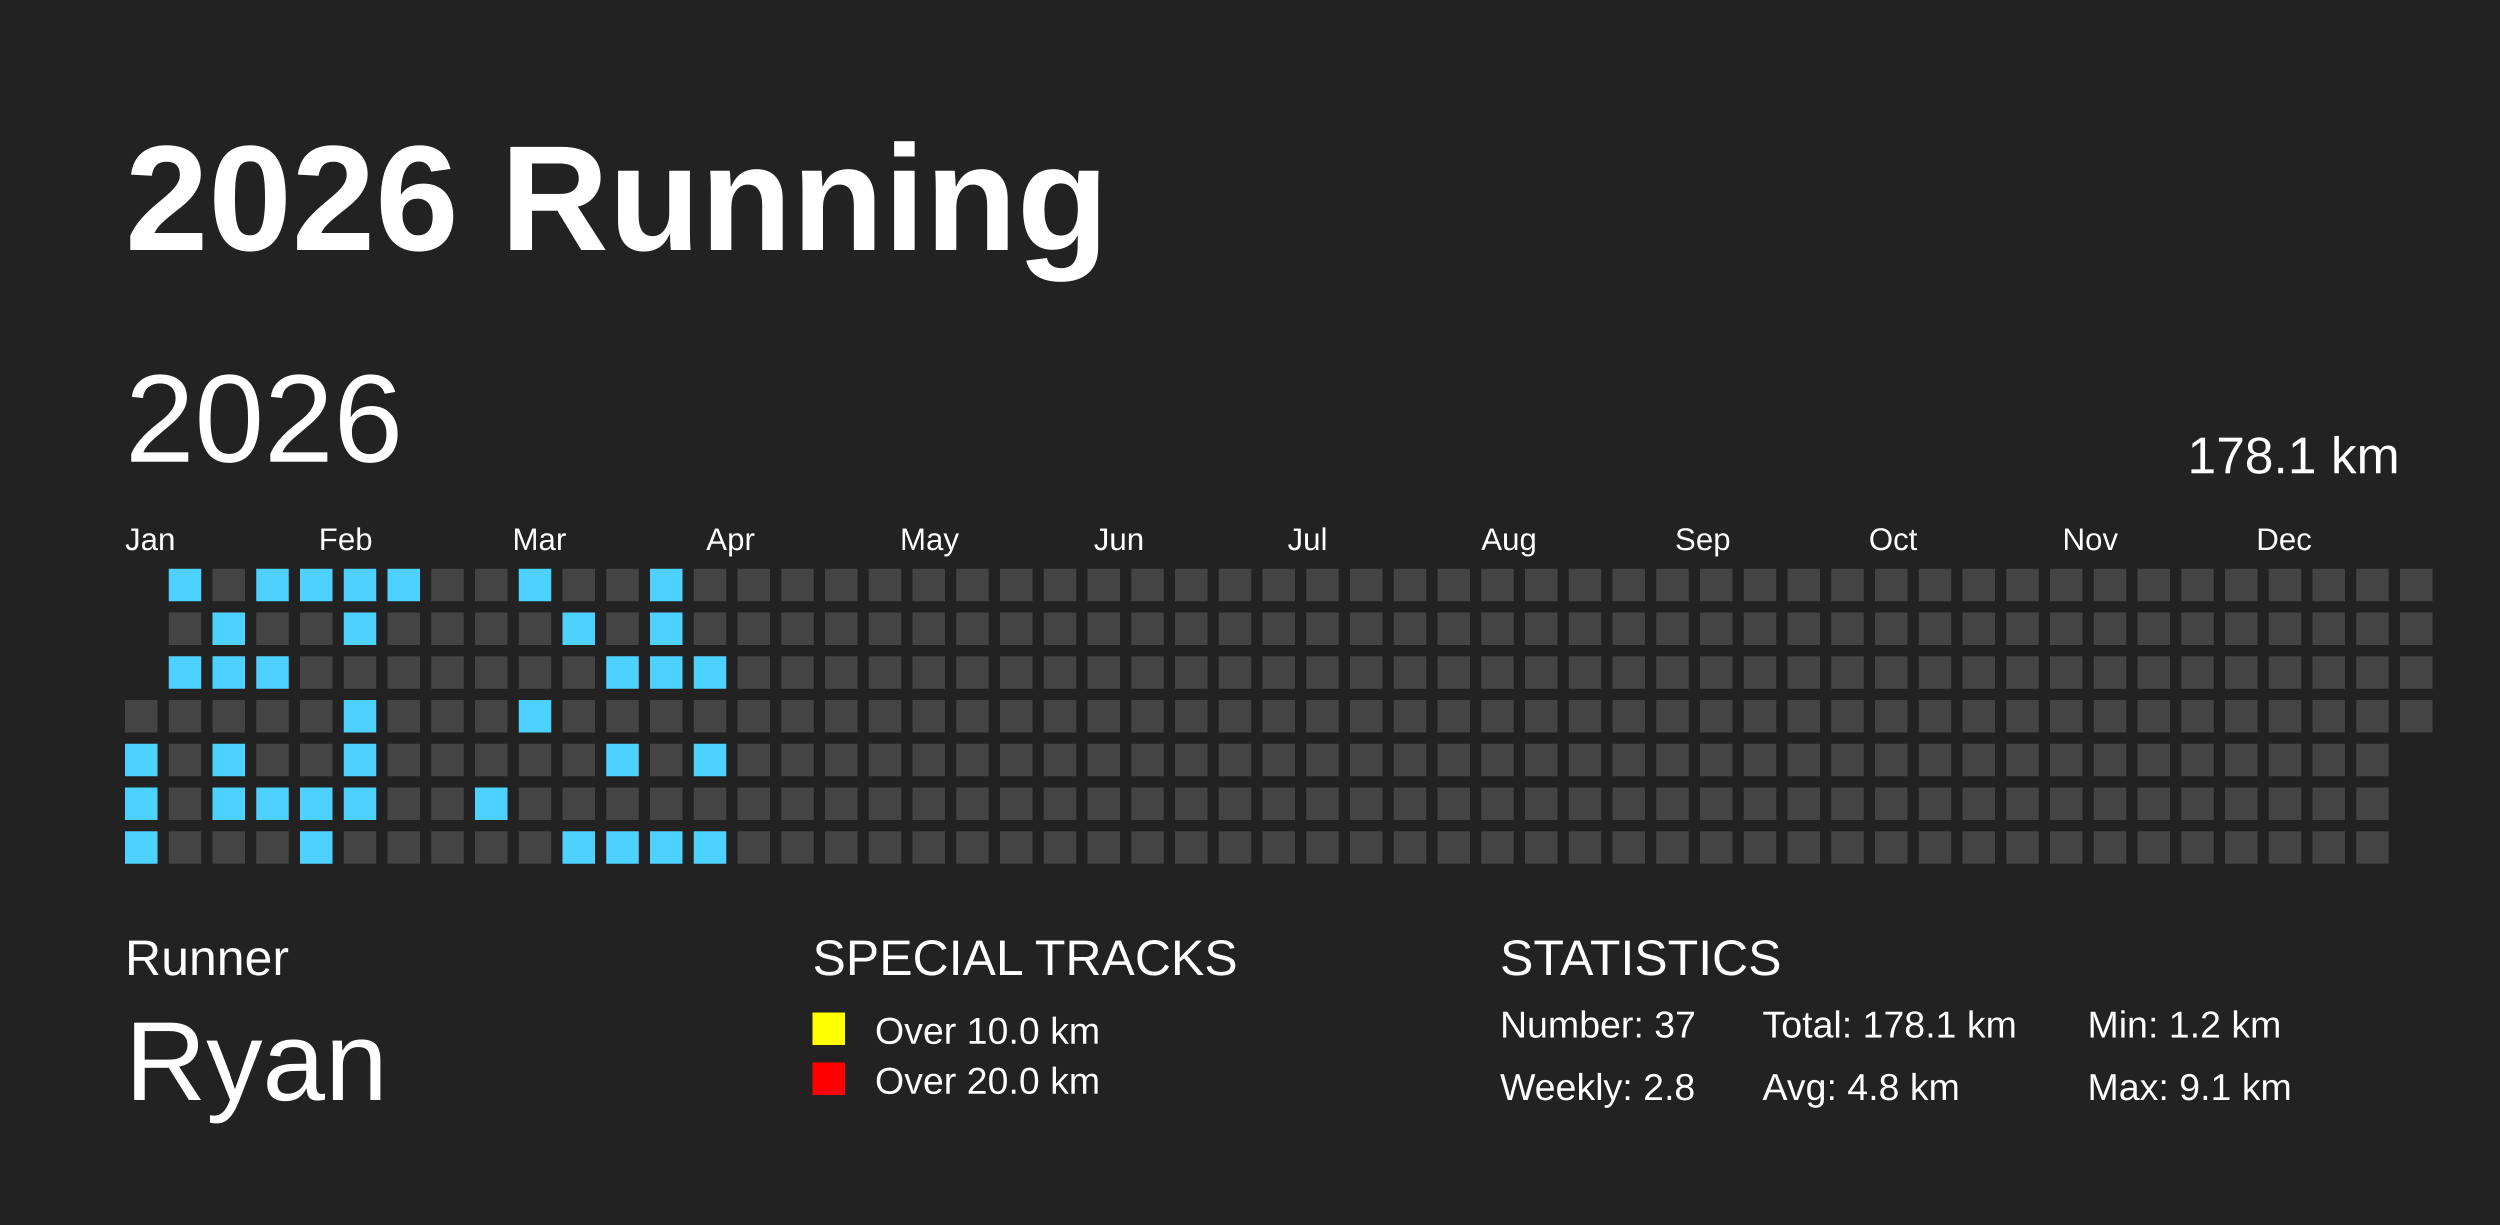
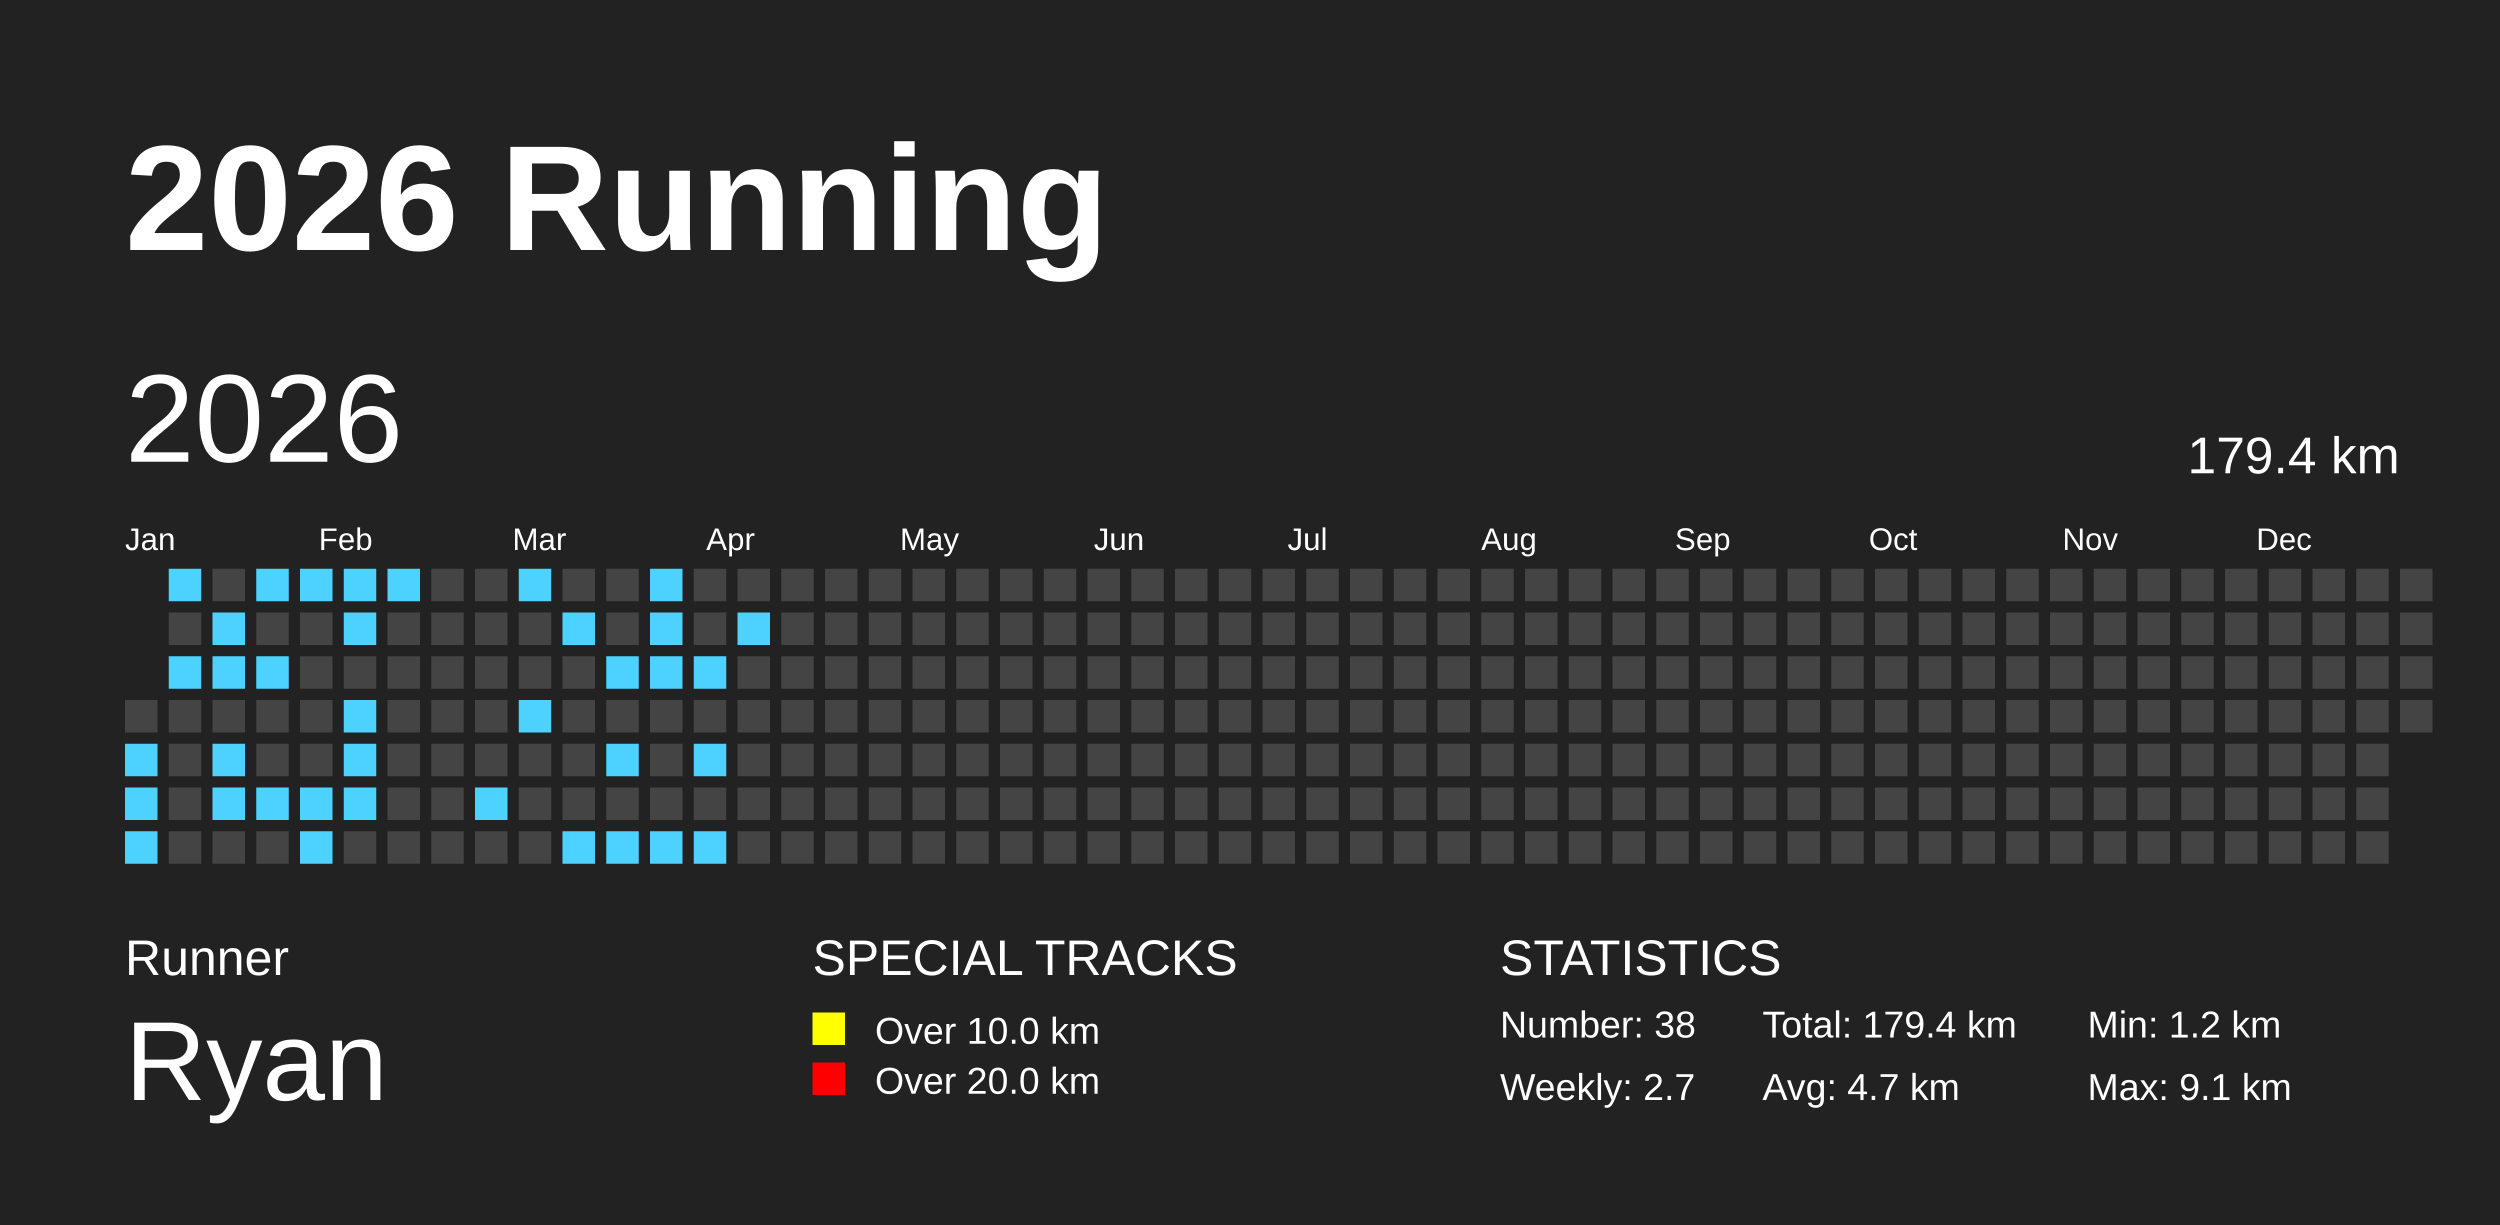
<svg xmlns="http://www.w3.org/2000/svg" baseProfile="full" height="98mm" version="1.1" viewBox="0,0,200,98" width="200mm">
  <defs />
  <rect fill="#222222" height="98" width="200" x="0" y="0" />
  <text fill="#FFFFFF" style="font-size:12px; font-family:Arial; font-weight:bold;" x="10" y="20">2026 Running</text>
  <text fill="#FFFFFF" style="font-size:4px; font-family:Arial" x="10" y="78">Runner</text>
  <text fill="#FFFFFF" style="font-size:9px; font-family:Arial" x="10" y="88">Ryan</text>
  <text fill="#FFFFFF" style="font-size:4px; font-family:Arial" x="65" y="78">SPECIAL TRACKS</text>
  <rect fill="yellow" height="2.6" width="2.6" x="65" y="81" />
  <text fill="#FFFFFF" style="font-size:3px; font-family:Arial" x="70" y="83.5">Over 10.0 km</text>
  <rect fill="red" height="2.6" width="2.6" x="65" y="85" />
  <text fill="#FFFFFF" style="font-size:3px; font-family:Arial" x="70" y="87.5">Over 20.0 km</text>
  <text fill="#FFFFFF" style="font-size:4px; font-family:Arial" x="120" y="78">STATISTICS</text>
-   <text fill="#FFFFFF" style="font-size:3px; font-family:Arial" x="120" y="83">Number: 37</text>
-   <text fill="#FFFFFF" style="font-size:3px; font-family:Arial" x="120" y="88">Weekly: 2.8</text>
-   <text fill="#FFFFFF" style="font-size:3px; font-family:Arial" x="141" y="83">Total: 178.1 km</text>
-   <text fill="#FFFFFF" style="font-size:3px; font-family:Arial" x="141" y="88">Avg: 4.8 km</text>
+   <text fill="#FFFFFF" style="font-size:3px; font-family:Arial" x="120" y="83">Number: 38</text>
+   <text fill="#FFFFFF" style="font-size:3px; font-family:Arial" x="120" y="88">Weekly: 2.7</text>
+   <text fill="#FFFFFF" style="font-size:3px; font-family:Arial" x="141" y="83">Total: 179.4 km</text>
+   <text fill="#FFFFFF" style="font-size:3px; font-family:Arial" x="141" y="88">Avg: 4.7 km</text>
  <text fill="#FFFFFF" style="font-size:3px; font-family:Arial" x="167" y="83">Min: 1.2 km</text>
  <text fill="#FFFFFF" style="font-size:3px; font-family:Arial" x="167" y="88">Max: 9.1 km</text>
  <text dominant-baseline="hanging" fill="#FFFFFF" style="font-size:10.0px; font-family:Arial;" x="10" y="30">2026</text>
-   <text dominant-baseline="hanging" fill="#FFFFFF" style="font-size:4.125px; font-family:Arial;" x="175" y="35">178.1 km</text>
+   <text dominant-baseline="hanging" fill="#FFFFFF" style="font-size:4.125px; font-family:Arial;" x="175" y="35">179.4 km</text>
  <text fill="#FFFFFF" style="font-size:2.5px; font-family:Arial" x="10.0" y="44">Jan</text>
  <text fill="#FFFFFF" style="font-size:2.5px; font-family:Arial" x="25.5" y="44">Feb</text>
  <text fill="#FFFFFF" style="font-size:2.5px; font-family:Arial" x="41.0" y="44">Mar</text>
  <text fill="#FFFFFF" style="font-size:2.5px; font-family:Arial" x="56.5" y="44">Apr</text>
  <text fill="#FFFFFF" style="font-size:2.5px; font-family:Arial" x="72.0" y="44">May</text>
  <text fill="#FFFFFF" style="font-size:2.5px; font-family:Arial" x="87.5" y="44">Jun</text>
  <text fill="#FFFFFF" style="font-size:2.5px; font-family:Arial" x="103.0" y="44">Jul</text>
  <text fill="#FFFFFF" style="font-size:2.5px; font-family:Arial" x="118.5" y="44">Aug</text>
  <text fill="#FFFFFF" style="font-size:2.5px; font-family:Arial" x="134.0" y="44">Sep</text>
  <text fill="#FFFFFF" style="font-size:2.5px; font-family:Arial" x="149.5" y="44">Oct</text>
  <text fill="#FFFFFF" style="font-size:2.5px; font-family:Arial" x="165.0" y="44">Nov</text>
  <text fill="#FFFFFF" style="font-size:2.5px; font-family:Arial" x="180.5" y="44">Dec</text>
  <rect fill="#444444" height="2.6" width="2.6" x="10.0" y="56.0" />
  <rect fill="#4DD2FF" height="2.6" width="2.6" x="10.0" y="59.5" />
  <rect fill="#4DD2FF" height="2.6" width="2.6" x="10.0" y="63.0" />
  <rect fill="#4DD2FF" height="2.6" width="2.6" x="10.0" y="66.5" />
  <rect fill="#4DD2FF" height="2.6" width="2.6" x="13.5" y="45.5" />
  <rect fill="#444444" height="2.6" width="2.6" x="13.5" y="49.0" />
  <rect fill="#4DD2FF" height="2.6" width="2.6" x="13.5" y="52.5" />
  <rect fill="#444444" height="2.6" width="2.6" x="13.5" y="56.0" />
  <rect fill="#444444" height="2.6" width="2.6" x="13.5" y="59.5" />
  <rect fill="#444444" height="2.6" width="2.6" x="13.5" y="63.0" />
  <rect fill="#444444" height="2.6" width="2.6" x="13.5" y="66.5" />
  <rect fill="#444444" height="2.6" width="2.6" x="17.0" y="45.5" />
  <rect fill="#4DD2FF" height="2.6" width="2.6" x="17.0" y="49.0" />
  <rect fill="#4DD2FF" height="2.6" width="2.6" x="17.0" y="52.5" />
  <rect fill="#444444" height="2.6" width="2.6" x="17.0" y="56.0" />
  <rect fill="#4DD2FF" height="2.6" width="2.6" x="17.0" y="59.5" />
  <rect fill="#4DD2FF" height="2.6" width="2.6" x="17.0" y="63.0" />
  <rect fill="#444444" height="2.6" width="2.6" x="17.0" y="66.5" />
  <rect fill="#4DD2FF" height="2.6" width="2.6" x="20.5" y="45.5" />
  <rect fill="#444444" height="2.6" width="2.6" x="20.5" y="49.0" />
  <rect fill="#4DD2FF" height="2.6" width="2.6" x="20.5" y="52.5" />
  <rect fill="#444444" height="2.6" width="2.6" x="20.5" y="56.0" />
  <rect fill="#444444" height="2.6" width="2.6" x="20.5" y="59.5" />
  <rect fill="#4DD2FF" height="2.6" width="2.6" x="20.5" y="63.0" />
  <rect fill="#444444" height="2.6" width="2.6" x="20.5" y="66.5" />
  <rect fill="#4DD2FF" height="2.6" width="2.6" x="24.0" y="45.5" />
  <rect fill="#444444" height="2.6" width="2.6" x="24.0" y="49.0" />
  <rect fill="#444444" height="2.6" width="2.6" x="24.0" y="52.5" />
  <rect fill="#444444" height="2.6" width="2.6" x="24.0" y="56.0" />
  <rect fill="#444444" height="2.6" width="2.6" x="24.0" y="59.5" />
  <rect fill="#4DD2FF" height="2.6" width="2.6" x="24.0" y="63.0" />
  <rect fill="#4DD2FF" height="2.6" width="2.6" x="24.0" y="66.5" />
  <rect fill="#4DD2FF" height="2.6" width="2.6" x="27.5" y="45.5" />
  <rect fill="#4DD2FF" height="2.6" width="2.6" x="27.5" y="49.0" />
  <rect fill="#444444" height="2.6" width="2.6" x="27.5" y="52.5" />
  <rect fill="#4DD2FF" height="2.6" width="2.6" x="27.5" y="56.0" />
  <rect fill="#4DD2FF" height="2.6" width="2.6" x="27.5" y="59.5" />
  <rect fill="#4DD2FF" height="2.6" width="2.6" x="27.5" y="63.0" />
  <rect fill="#444444" height="2.6" width="2.6" x="27.5" y="66.5" />
  <rect fill="#4DD2FF" height="2.6" width="2.6" x="31.0" y="45.5" />
  <rect fill="#444444" height="2.6" width="2.6" x="31.0" y="49.0" />
  <rect fill="#444444" height="2.6" width="2.6" x="31.0" y="52.5" />
  <rect fill="#444444" height="2.6" width="2.6" x="31.0" y="56.0" />
  <rect fill="#444444" height="2.6" width="2.6" x="31.0" y="59.5" />
  <rect fill="#444444" height="2.6" width="2.6" x="31.0" y="63.0" />
  <rect fill="#444444" height="2.6" width="2.6" x="31.0" y="66.5" />
  <rect fill="#444444" height="2.6" width="2.6" x="34.5" y="45.5" />
  <rect fill="#444444" height="2.6" width="2.6" x="34.5" y="49.0" />
  <rect fill="#444444" height="2.6" width="2.6" x="34.5" y="52.5" />
  <rect fill="#444444" height="2.6" width="2.6" x="34.5" y="56.0" />
  <rect fill="#444444" height="2.6" width="2.6" x="34.5" y="59.5" />
  <rect fill="#444444" height="2.6" width="2.6" x="34.5" y="63.0" />
  <rect fill="#444444" height="2.6" width="2.6" x="34.5" y="66.5" />
  <rect fill="#444444" height="2.6" width="2.6" x="38.0" y="45.5" />
  <rect fill="#444444" height="2.6" width="2.6" x="38.0" y="49.0" />
  <rect fill="#444444" height="2.6" width="2.6" x="38.0" y="52.5" />
  <rect fill="#444444" height="2.6" width="2.6" x="38.0" y="56.0" />
  <rect fill="#444444" height="2.6" width="2.6" x="38.0" y="59.5" />
  <rect fill="#4DD2FF" height="2.6" width="2.6" x="38.0" y="63.0" />
  <rect fill="#444444" height="2.6" width="2.6" x="38.0" y="66.5" />
  <rect fill="#4DD2FF" height="2.6" width="2.6" x="41.5" y="45.5" />
  <rect fill="#444444" height="2.6" width="2.6" x="41.5" y="49.0" />
  <rect fill="#444444" height="2.6" width="2.6" x="41.5" y="52.5" />
  <rect fill="#4DD2FF" height="2.6" width="2.6" x="41.5" y="56.0" />
  <rect fill="#444444" height="2.6" width="2.6" x="41.5" y="59.5" />
  <rect fill="#444444" height="2.6" width="2.6" x="41.5" y="63.0" />
  <rect fill="#444444" height="2.6" width="2.6" x="41.5" y="66.5" />
  <rect fill="#444444" height="2.6" width="2.6" x="45.0" y="45.5" />
  <rect fill="#4DD2FF" height="2.6" width="2.6" x="45.0" y="49.0" />
  <rect fill="#444444" height="2.6" width="2.6" x="45.0" y="52.5" />
  <rect fill="#444444" height="2.6" width="2.6" x="45.0" y="56.0" />
  <rect fill="#444444" height="2.6" width="2.6" x="45.0" y="59.5" />
  <rect fill="#444444" height="2.6" width="2.6" x="45.0" y="63.0" />
  <rect fill="#4DD2FF" height="2.6" width="2.6" x="45.0" y="66.5" />
  <rect fill="#444444" height="2.6" width="2.6" x="48.5" y="45.5" />
  <rect fill="#444444" height="2.6" width="2.6" x="48.5" y="49.0" />
  <rect fill="#4DD2FF" height="2.6" width="2.6" x="48.5" y="52.5" />
  <rect fill="#444444" height="2.6" width="2.6" x="48.5" y="56.0" />
  <rect fill="#4DD2FF" height="2.6" width="2.6" x="48.5" y="59.5" />
  <rect fill="#444444" height="2.6" width="2.6" x="48.5" y="63.0" />
  <rect fill="#4DD2FF" height="2.6" width="2.6" x="48.5" y="66.5" />
  <rect fill="#4DD2FF" height="2.6" width="2.6" x="52.0" y="45.5" />
  <rect fill="#4DD2FF" height="2.6" width="2.6" x="52.0" y="49.0" />
  <rect fill="#4DD2FF" height="2.6" width="2.6" x="52.0" y="52.5" />
  <rect fill="#444444" height="2.6" width="2.6" x="52.0" y="56.0" />
  <rect fill="#444444" height="2.6" width="2.6" x="52.0" y="59.5" />
  <rect fill="#444444" height="2.6" width="2.6" x="52.0" y="63.0" />
  <rect fill="#4DD2FF" height="2.6" width="2.6" x="52.0" y="66.5" />
  <rect fill="#444444" height="2.6" width="2.6" x="55.5" y="45.5" />
  <rect fill="#444444" height="2.6" width="2.6" x="55.5" y="49.0" />
  <rect fill="#4DD2FF" height="2.6" width="2.6" x="55.5" y="52.5" />
  <rect fill="#444444" height="2.6" width="2.6" x="55.5" y="56.0" />
  <rect fill="#4DD2FF" height="2.6" width="2.6" x="55.5" y="59.5" />
  <rect fill="#444444" height="2.6" width="2.6" x="55.5" y="63.0" />
  <rect fill="#4DD2FF" height="2.6" width="2.6" x="55.5" y="66.5" />
  <rect fill="#444444" height="2.6" width="2.6" x="59.0" y="45.5" />
-   <rect fill="#444444" height="2.6" width="2.6" x="59.0" y="49.0" />
+   <rect fill="#4DD2FF" height="2.6" width="2.6" x="59.0" y="49.0" />
  <rect fill="#444444" height="2.6" width="2.6" x="59.0" y="52.5" />
  <rect fill="#444444" height="2.6" width="2.6" x="59.0" y="56.0" />
  <rect fill="#444444" height="2.6" width="2.6" x="59.0" y="59.5" />
  <rect fill="#444444" height="2.6" width="2.6" x="59.0" y="63.0" />
  <rect fill="#444444" height="2.6" width="2.6" x="59.0" y="66.5" />
  <rect fill="#444444" height="2.6" width="2.6" x="62.5" y="45.5" />
  <rect fill="#444444" height="2.6" width="2.6" x="62.5" y="49.0" />
  <rect fill="#444444" height="2.6" width="2.6" x="62.5" y="52.5" />
  <rect fill="#444444" height="2.6" width="2.6" x="62.5" y="56.0" />
  <rect fill="#444444" height="2.6" width="2.6" x="62.5" y="59.5" />
  <rect fill="#444444" height="2.6" width="2.6" x="62.5" y="63.0" />
  <rect fill="#444444" height="2.6" width="2.6" x="62.5" y="66.5" />
  <rect fill="#444444" height="2.6" width="2.6" x="66.0" y="45.5" />
  <rect fill="#444444" height="2.6" width="2.6" x="66.0" y="49.0" />
  <rect fill="#444444" height="2.6" width="2.6" x="66.0" y="52.5" />
  <rect fill="#444444" height="2.6" width="2.6" x="66.0" y="56.0" />
  <rect fill="#444444" height="2.6" width="2.6" x="66.0" y="59.5" />
  <rect fill="#444444" height="2.6" width="2.6" x="66.0" y="63.0" />
  <rect fill="#444444" height="2.6" width="2.6" x="66.0" y="66.5" />
  <rect fill="#444444" height="2.6" width="2.6" x="69.5" y="45.5" />
  <rect fill="#444444" height="2.6" width="2.6" x="69.5" y="49.0" />
  <rect fill="#444444" height="2.6" width="2.6" x="69.5" y="52.5" />
  <rect fill="#444444" height="2.6" width="2.6" x="69.5" y="56.0" />
  <rect fill="#444444" height="2.6" width="2.6" x="69.5" y="59.5" />
  <rect fill="#444444" height="2.6" width="2.6" x="69.5" y="63.0" />
  <rect fill="#444444" height="2.6" width="2.6" x="69.5" y="66.5" />
  <rect fill="#444444" height="2.6" width="2.6" x="73.0" y="45.5" />
  <rect fill="#444444" height="2.6" width="2.6" x="73.0" y="49.0" />
  <rect fill="#444444" height="2.6" width="2.6" x="73.0" y="52.5" />
  <rect fill="#444444" height="2.6" width="2.6" x="73.0" y="56.0" />
  <rect fill="#444444" height="2.6" width="2.6" x="73.0" y="59.5" />
  <rect fill="#444444" height="2.6" width="2.6" x="73.0" y="63.0" />
  <rect fill="#444444" height="2.6" width="2.6" x="73.0" y="66.5" />
  <rect fill="#444444" height="2.6" width="2.6" x="76.5" y="45.5" />
  <rect fill="#444444" height="2.6" width="2.6" x="76.5" y="49.0" />
  <rect fill="#444444" height="2.6" width="2.6" x="76.5" y="52.5" />
  <rect fill="#444444" height="2.6" width="2.6" x="76.5" y="56.0" />
  <rect fill="#444444" height="2.6" width="2.6" x="76.5" y="59.5" />
  <rect fill="#444444" height="2.6" width="2.6" x="76.5" y="63.0" />
  <rect fill="#444444" height="2.6" width="2.6" x="76.5" y="66.5" />
  <rect fill="#444444" height="2.6" width="2.6" x="80.0" y="45.5" />
  <rect fill="#444444" height="2.6" width="2.6" x="80.0" y="49.0" />
  <rect fill="#444444" height="2.6" width="2.6" x="80.0" y="52.5" />
  <rect fill="#444444" height="2.6" width="2.6" x="80.0" y="56.0" />
  <rect fill="#444444" height="2.6" width="2.6" x="80.0" y="59.5" />
  <rect fill="#444444" height="2.6" width="2.6" x="80.0" y="63.0" />
  <rect fill="#444444" height="2.6" width="2.6" x="80.0" y="66.5" />
  <rect fill="#444444" height="2.6" width="2.6" x="83.5" y="45.5" />
  <rect fill="#444444" height="2.6" width="2.6" x="83.5" y="49.0" />
  <rect fill="#444444" height="2.6" width="2.6" x="83.5" y="52.5" />
  <rect fill="#444444" height="2.6" width="2.6" x="83.5" y="56.0" />
  <rect fill="#444444" height="2.6" width="2.6" x="83.5" y="59.5" />
  <rect fill="#444444" height="2.6" width="2.6" x="83.5" y="63.0" />
  <rect fill="#444444" height="2.6" width="2.6" x="83.5" y="66.5" />
  <rect fill="#444444" height="2.6" width="2.6" x="87.0" y="45.5" />
  <rect fill="#444444" height="2.6" width="2.6" x="87.0" y="49.0" />
  <rect fill="#444444" height="2.6" width="2.6" x="87.0" y="52.5" />
  <rect fill="#444444" height="2.6" width="2.6" x="87.0" y="56.0" />
  <rect fill="#444444" height="2.6" width="2.6" x="87.0" y="59.5" />
  <rect fill="#444444" height="2.6" width="2.6" x="87.0" y="63.0" />
  <rect fill="#444444" height="2.6" width="2.6" x="87.0" y="66.5" />
  <rect fill="#444444" height="2.6" width="2.6" x="90.5" y="45.5" />
  <rect fill="#444444" height="2.6" width="2.6" x="90.5" y="49.0" />
  <rect fill="#444444" height="2.6" width="2.6" x="90.5" y="52.5" />
  <rect fill="#444444" height="2.6" width="2.6" x="90.5" y="56.0" />
  <rect fill="#444444" height="2.6" width="2.6" x="90.5" y="59.5" />
  <rect fill="#444444" height="2.6" width="2.6" x="90.5" y="63.0" />
  <rect fill="#444444" height="2.6" width="2.6" x="90.5" y="66.5" />
  <rect fill="#444444" height="2.6" width="2.6" x="94.0" y="45.5" />
  <rect fill="#444444" height="2.6" width="2.6" x="94.0" y="49.0" />
  <rect fill="#444444" height="2.6" width="2.6" x="94.0" y="52.5" />
  <rect fill="#444444" height="2.6" width="2.6" x="94.0" y="56.0" />
  <rect fill="#444444" height="2.6" width="2.6" x="94.0" y="59.5" />
  <rect fill="#444444" height="2.6" width="2.6" x="94.0" y="63.0" />
  <rect fill="#444444" height="2.6" width="2.6" x="94.0" y="66.5" />
  <rect fill="#444444" height="2.6" width="2.6" x="97.5" y="45.5" />
  <rect fill="#444444" height="2.6" width="2.6" x="97.5" y="49.0" />
  <rect fill="#444444" height="2.6" width="2.6" x="97.5" y="52.5" />
  <rect fill="#444444" height="2.6" width="2.6" x="97.5" y="56.0" />
  <rect fill="#444444" height="2.6" width="2.6" x="97.5" y="59.5" />
  <rect fill="#444444" height="2.6" width="2.6" x="97.5" y="63.0" />
  <rect fill="#444444" height="2.6" width="2.6" x="97.5" y="66.5" />
  <rect fill="#444444" height="2.6" width="2.6" x="101.0" y="45.5" />
  <rect fill="#444444" height="2.6" width="2.6" x="101.0" y="49.0" />
  <rect fill="#444444" height="2.6" width="2.6" x="101.0" y="52.5" />
  <rect fill="#444444" height="2.6" width="2.6" x="101.0" y="56.0" />
  <rect fill="#444444" height="2.6" width="2.6" x="101.0" y="59.5" />
  <rect fill="#444444" height="2.6" width="2.6" x="101.0" y="63.0" />
  <rect fill="#444444" height="2.6" width="2.6" x="101.0" y="66.5" />
  <rect fill="#444444" height="2.6" width="2.6" x="104.5" y="45.5" />
  <rect fill="#444444" height="2.6" width="2.6" x="104.5" y="49.0" />
  <rect fill="#444444" height="2.6" width="2.6" x="104.5" y="52.5" />
  <rect fill="#444444" height="2.6" width="2.6" x="104.5" y="56.0" />
  <rect fill="#444444" height="2.6" width="2.6" x="104.5" y="59.5" />
  <rect fill="#444444" height="2.6" width="2.6" x="104.5" y="63.0" />
  <rect fill="#444444" height="2.6" width="2.6" x="104.5" y="66.5" />
  <rect fill="#444444" height="2.6" width="2.6" x="108.0" y="45.5" />
  <rect fill="#444444" height="2.6" width="2.6" x="108.0" y="49.0" />
  <rect fill="#444444" height="2.6" width="2.6" x="108.0" y="52.5" />
  <rect fill="#444444" height="2.6" width="2.6" x="108.0" y="56.0" />
  <rect fill="#444444" height="2.6" width="2.6" x="108.0" y="59.5" />
  <rect fill="#444444" height="2.6" width="2.6" x="108.0" y="63.0" />
  <rect fill="#444444" height="2.6" width="2.6" x="108.0" y="66.5" />
  <rect fill="#444444" height="2.6" width="2.6" x="111.5" y="45.5" />
  <rect fill="#444444" height="2.6" width="2.6" x="111.5" y="49.0" />
  <rect fill="#444444" height="2.6" width="2.6" x="111.5" y="52.5" />
  <rect fill="#444444" height="2.6" width="2.6" x="111.5" y="56.0" />
  <rect fill="#444444" height="2.6" width="2.6" x="111.5" y="59.5" />
  <rect fill="#444444" height="2.6" width="2.6" x="111.5" y="63.0" />
  <rect fill="#444444" height="2.6" width="2.6" x="111.5" y="66.5" />
  <rect fill="#444444" height="2.6" width="2.6" x="115.0" y="45.5" />
  <rect fill="#444444" height="2.6" width="2.6" x="115.0" y="49.0" />
  <rect fill="#444444" height="2.6" width="2.6" x="115.0" y="52.5" />
  <rect fill="#444444" height="2.6" width="2.6" x="115.0" y="56.0" />
  <rect fill="#444444" height="2.6" width="2.6" x="115.0" y="59.5" />
  <rect fill="#444444" height="2.6" width="2.6" x="115.0" y="63.0" />
  <rect fill="#444444" height="2.6" width="2.6" x="115.0" y="66.5" />
  <rect fill="#444444" height="2.6" width="2.6" x="118.5" y="45.5" />
  <rect fill="#444444" height="2.6" width="2.6" x="118.5" y="49.0" />
  <rect fill="#444444" height="2.6" width="2.6" x="118.5" y="52.5" />
  <rect fill="#444444" height="2.6" width="2.6" x="118.5" y="56.0" />
  <rect fill="#444444" height="2.6" width="2.6" x="118.5" y="59.5" />
  <rect fill="#444444" height="2.6" width="2.6" x="118.5" y="63.0" />
  <rect fill="#444444" height="2.6" width="2.6" x="118.5" y="66.5" />
  <rect fill="#444444" height="2.6" width="2.6" x="122.0" y="45.5" />
  <rect fill="#444444" height="2.6" width="2.6" x="122.0" y="49.0" />
  <rect fill="#444444" height="2.6" width="2.6" x="122.0" y="52.5" />
  <rect fill="#444444" height="2.6" width="2.6" x="122.0" y="56.0" />
  <rect fill="#444444" height="2.6" width="2.6" x="122.0" y="59.5" />
  <rect fill="#444444" height="2.6" width="2.6" x="122.0" y="63.0" />
  <rect fill="#444444" height="2.6" width="2.6" x="122.0" y="66.5" />
  <rect fill="#444444" height="2.6" width="2.6" x="125.5" y="45.5" />
  <rect fill="#444444" height="2.6" width="2.6" x="125.5" y="49.0" />
  <rect fill="#444444" height="2.6" width="2.6" x="125.5" y="52.5" />
  <rect fill="#444444" height="2.6" width="2.6" x="125.5" y="56.0" />
  <rect fill="#444444" height="2.6" width="2.6" x="125.5" y="59.5" />
  <rect fill="#444444" height="2.6" width="2.6" x="125.5" y="63.0" />
  <rect fill="#444444" height="2.6" width="2.6" x="125.5" y="66.5" />
  <rect fill="#444444" height="2.6" width="2.6" x="129.0" y="45.5" />
  <rect fill="#444444" height="2.6" width="2.6" x="129.0" y="49.0" />
  <rect fill="#444444" height="2.6" width="2.6" x="129.0" y="52.5" />
  <rect fill="#444444" height="2.6" width="2.6" x="129.0" y="56.0" />
  <rect fill="#444444" height="2.6" width="2.6" x="129.0" y="59.5" />
  <rect fill="#444444" height="2.6" width="2.6" x="129.0" y="63.0" />
  <rect fill="#444444" height="2.6" width="2.6" x="129.0" y="66.5" />
  <rect fill="#444444" height="2.6" width="2.6" x="132.5" y="45.5" />
  <rect fill="#444444" height="2.6" width="2.6" x="132.5" y="49.0" />
  <rect fill="#444444" height="2.6" width="2.6" x="132.5" y="52.5" />
  <rect fill="#444444" height="2.6" width="2.6" x="132.5" y="56.0" />
  <rect fill="#444444" height="2.6" width="2.6" x="132.5" y="59.5" />
  <rect fill="#444444" height="2.6" width="2.6" x="132.5" y="63.0" />
  <rect fill="#444444" height="2.6" width="2.6" x="132.5" y="66.5" />
  <rect fill="#444444" height="2.6" width="2.6" x="136.0" y="45.5" />
  <rect fill="#444444" height="2.6" width="2.6" x="136.0" y="49.0" />
  <rect fill="#444444" height="2.6" width="2.6" x="136.0" y="52.5" />
  <rect fill="#444444" height="2.6" width="2.6" x="136.0" y="56.0" />
  <rect fill="#444444" height="2.6" width="2.6" x="136.0" y="59.5" />
  <rect fill="#444444" height="2.6" width="2.6" x="136.0" y="63.0" />
  <rect fill="#444444" height="2.6" width="2.6" x="136.0" y="66.5" />
  <rect fill="#444444" height="2.6" width="2.6" x="139.5" y="45.5" />
  <rect fill="#444444" height="2.6" width="2.6" x="139.5" y="49.0" />
  <rect fill="#444444" height="2.6" width="2.6" x="139.5" y="52.5" />
  <rect fill="#444444" height="2.6" width="2.6" x="139.5" y="56.0" />
  <rect fill="#444444" height="2.6" width="2.6" x="139.5" y="59.5" />
  <rect fill="#444444" height="2.6" width="2.6" x="139.5" y="63.0" />
  <rect fill="#444444" height="2.6" width="2.6" x="139.5" y="66.5" />
  <rect fill="#444444" height="2.6" width="2.6" x="143.0" y="45.5" />
  <rect fill="#444444" height="2.6" width="2.6" x="143.0" y="49.0" />
  <rect fill="#444444" height="2.6" width="2.6" x="143.0" y="52.5" />
  <rect fill="#444444" height="2.6" width="2.6" x="143.0" y="56.0" />
  <rect fill="#444444" height="2.6" width="2.6" x="143.0" y="59.5" />
  <rect fill="#444444" height="2.6" width="2.6" x="143.0" y="63.0" />
  <rect fill="#444444" height="2.6" width="2.6" x="143.0" y="66.5" />
  <rect fill="#444444" height="2.6" width="2.6" x="146.5" y="45.5" />
  <rect fill="#444444" height="2.6" width="2.6" x="146.5" y="49.0" />
  <rect fill="#444444" height="2.6" width="2.6" x="146.5" y="52.5" />
  <rect fill="#444444" height="2.6" width="2.6" x="146.5" y="56.0" />
  <rect fill="#444444" height="2.6" width="2.6" x="146.5" y="59.5" />
  <rect fill="#444444" height="2.6" width="2.6" x="146.5" y="63.0" />
  <rect fill="#444444" height="2.6" width="2.6" x="146.5" y="66.5" />
  <rect fill="#444444" height="2.6" width="2.6" x="150.0" y="45.5" />
  <rect fill="#444444" height="2.6" width="2.6" x="150.0" y="49.0" />
  <rect fill="#444444" height="2.6" width="2.6" x="150.0" y="52.5" />
  <rect fill="#444444" height="2.6" width="2.6" x="150.0" y="56.0" />
  <rect fill="#444444" height="2.6" width="2.6" x="150.0" y="59.5" />
  <rect fill="#444444" height="2.6" width="2.6" x="150.0" y="63.0" />
  <rect fill="#444444" height="2.6" width="2.6" x="150.0" y="66.5" />
  <rect fill="#444444" height="2.6" width="2.6" x="153.5" y="45.5" />
  <rect fill="#444444" height="2.6" width="2.6" x="153.5" y="49.0" />
  <rect fill="#444444" height="2.6" width="2.6" x="153.5" y="52.5" />
  <rect fill="#444444" height="2.6" width="2.6" x="153.5" y="56.0" />
  <rect fill="#444444" height="2.6" width="2.6" x="153.5" y="59.5" />
  <rect fill="#444444" height="2.6" width="2.6" x="153.5" y="63.0" />
  <rect fill="#444444" height="2.6" width="2.6" x="153.5" y="66.5" />
  <rect fill="#444444" height="2.6" width="2.6" x="157.0" y="45.5" />
  <rect fill="#444444" height="2.6" width="2.6" x="157.0" y="49.0" />
  <rect fill="#444444" height="2.6" width="2.6" x="157.0" y="52.5" />
  <rect fill="#444444" height="2.6" width="2.6" x="157.0" y="56.0" />
  <rect fill="#444444" height="2.6" width="2.6" x="157.0" y="59.5" />
  <rect fill="#444444" height="2.6" width="2.6" x="157.0" y="63.0" />
  <rect fill="#444444" height="2.6" width="2.6" x="157.0" y="66.5" />
  <rect fill="#444444" height="2.6" width="2.6" x="160.5" y="45.5" />
  <rect fill="#444444" height="2.6" width="2.6" x="160.5" y="49.0" />
  <rect fill="#444444" height="2.6" width="2.6" x="160.5" y="52.5" />
  <rect fill="#444444" height="2.6" width="2.6" x="160.5" y="56.0" />
  <rect fill="#444444" height="2.6" width="2.6" x="160.5" y="59.5" />
  <rect fill="#444444" height="2.6" width="2.6" x="160.5" y="63.0" />
  <rect fill="#444444" height="2.6" width="2.6" x="160.5" y="66.5" />
  <rect fill="#444444" height="2.6" width="2.6" x="164.0" y="45.5" />
  <rect fill="#444444" height="2.6" width="2.6" x="164.0" y="49.0" />
  <rect fill="#444444" height="2.6" width="2.6" x="164.0" y="52.5" />
  <rect fill="#444444" height="2.6" width="2.6" x="164.0" y="56.0" />
  <rect fill="#444444" height="2.6" width="2.6" x="164.0" y="59.5" />
  <rect fill="#444444" height="2.6" width="2.6" x="164.0" y="63.0" />
  <rect fill="#444444" height="2.6" width="2.6" x="164.0" y="66.5" />
  <rect fill="#444444" height="2.6" width="2.6" x="167.5" y="45.5" />
  <rect fill="#444444" height="2.6" width="2.6" x="167.5" y="49.0" />
  <rect fill="#444444" height="2.6" width="2.6" x="167.5" y="52.5" />
  <rect fill="#444444" height="2.6" width="2.6" x="167.5" y="56.0" />
  <rect fill="#444444" height="2.6" width="2.6" x="167.5" y="59.5" />
  <rect fill="#444444" height="2.6" width="2.6" x="167.5" y="63.0" />
  <rect fill="#444444" height="2.6" width="2.6" x="167.5" y="66.5" />
  <rect fill="#444444" height="2.6" width="2.6" x="171.0" y="45.5" />
  <rect fill="#444444" height="2.6" width="2.6" x="171.0" y="49.0" />
  <rect fill="#444444" height="2.6" width="2.6" x="171.0" y="52.5" />
  <rect fill="#444444" height="2.6" width="2.6" x="171.0" y="56.0" />
  <rect fill="#444444" height="2.6" width="2.6" x="171.0" y="59.5" />
  <rect fill="#444444" height="2.6" width="2.6" x="171.0" y="63.0" />
  <rect fill="#444444" height="2.6" width="2.6" x="171.0" y="66.5" />
  <rect fill="#444444" height="2.6" width="2.6" x="174.5" y="45.5" />
  <rect fill="#444444" height="2.6" width="2.6" x="174.5" y="49.0" />
  <rect fill="#444444" height="2.6" width="2.6" x="174.5" y="52.5" />
  <rect fill="#444444" height="2.6" width="2.6" x="174.5" y="56.0" />
  <rect fill="#444444" height="2.6" width="2.6" x="174.5" y="59.5" />
  <rect fill="#444444" height="2.6" width="2.6" x="174.5" y="63.0" />
  <rect fill="#444444" height="2.6" width="2.6" x="174.5" y="66.5" />
  <rect fill="#444444" height="2.6" width="2.6" x="178.0" y="45.5" />
  <rect fill="#444444" height="2.6" width="2.6" x="178.0" y="49.0" />
  <rect fill="#444444" height="2.6" width="2.6" x="178.0" y="52.5" />
  <rect fill="#444444" height="2.6" width="2.6" x="178.0" y="56.0" />
  <rect fill="#444444" height="2.6" width="2.6" x="178.0" y="59.5" />
  <rect fill="#444444" height="2.6" width="2.6" x="178.0" y="63.0" />
  <rect fill="#444444" height="2.6" width="2.6" x="178.0" y="66.5" />
  <rect fill="#444444" height="2.6" width="2.6" x="181.5" y="45.5" />
  <rect fill="#444444" height="2.6" width="2.6" x="181.5" y="49.0" />
  <rect fill="#444444" height="2.6" width="2.6" x="181.5" y="52.5" />
  <rect fill="#444444" height="2.6" width="2.6" x="181.5" y="56.0" />
  <rect fill="#444444" height="2.6" width="2.6" x="181.5" y="59.5" />
  <rect fill="#444444" height="2.6" width="2.6" x="181.5" y="63.0" />
  <rect fill="#444444" height="2.6" width="2.6" x="181.5" y="66.5" />
  <rect fill="#444444" height="2.6" width="2.6" x="185.0" y="45.5" />
  <rect fill="#444444" height="2.6" width="2.6" x="185.0" y="49.0" />
  <rect fill="#444444" height="2.6" width="2.6" x="185.0" y="52.5" />
  <rect fill="#444444" height="2.6" width="2.6" x="185.0" y="56.0" />
  <rect fill="#444444" height="2.6" width="2.6" x="185.0" y="59.5" />
  <rect fill="#444444" height="2.6" width="2.6" x="185.0" y="63.0" />
  <rect fill="#444444" height="2.6" width="2.6" x="185.0" y="66.5" />
  <rect fill="#444444" height="2.6" width="2.6" x="188.5" y="45.5" />
  <rect fill="#444444" height="2.6" width="2.6" x="188.5" y="49.0" />
  <rect fill="#444444" height="2.6" width="2.6" x="188.5" y="52.5" />
  <rect fill="#444444" height="2.6" width="2.6" x="188.5" y="56.0" />
  <rect fill="#444444" height="2.6" width="2.6" x="188.5" y="59.5" />
  <rect fill="#444444" height="2.6" width="2.6" x="188.5" y="63.0" />
  <rect fill="#444444" height="2.6" width="2.6" x="188.5" y="66.5" />
  <rect fill="#444444" height="2.6" width="2.6" x="192.0" y="45.5" />
  <rect fill="#444444" height="2.6" width="2.6" x="192.0" y="49.0" />
  <rect fill="#444444" height="2.6" width="2.6" x="192.0" y="52.5" />
  <rect fill="#444444" height="2.6" width="2.6" x="192.0" y="56.0" />
</svg>
